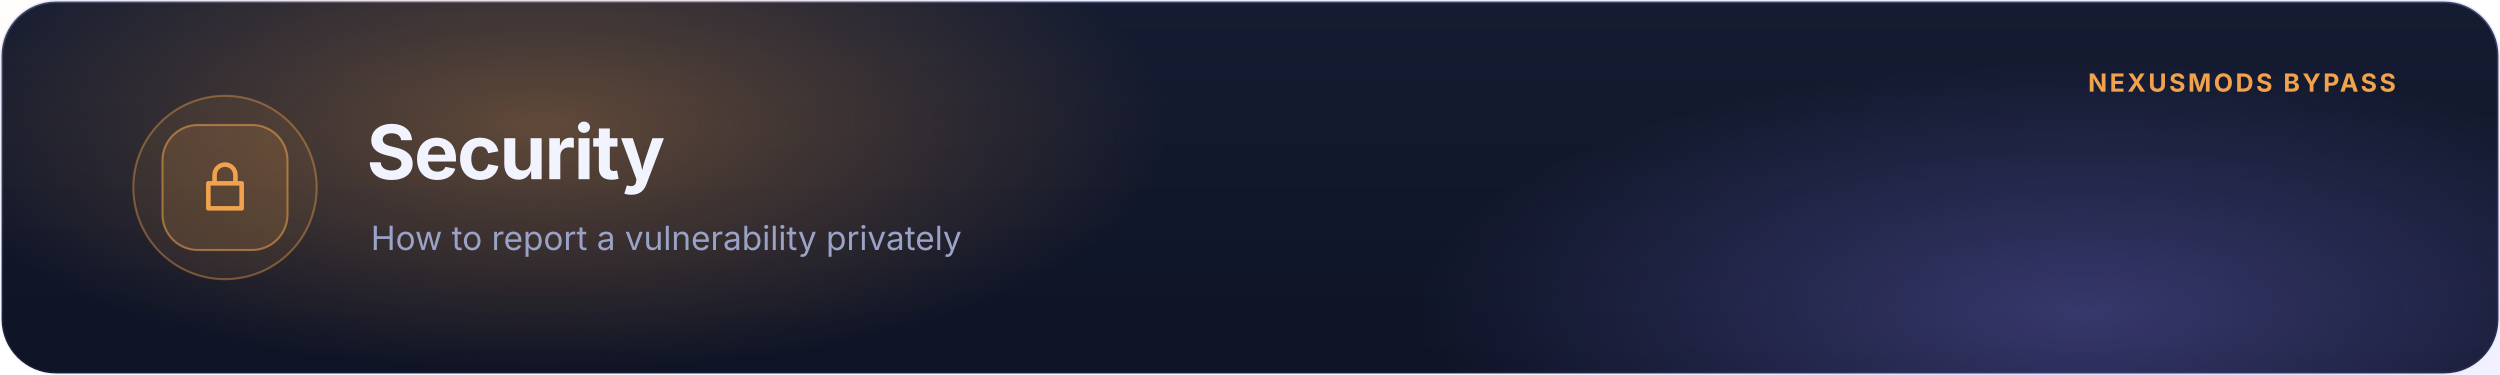
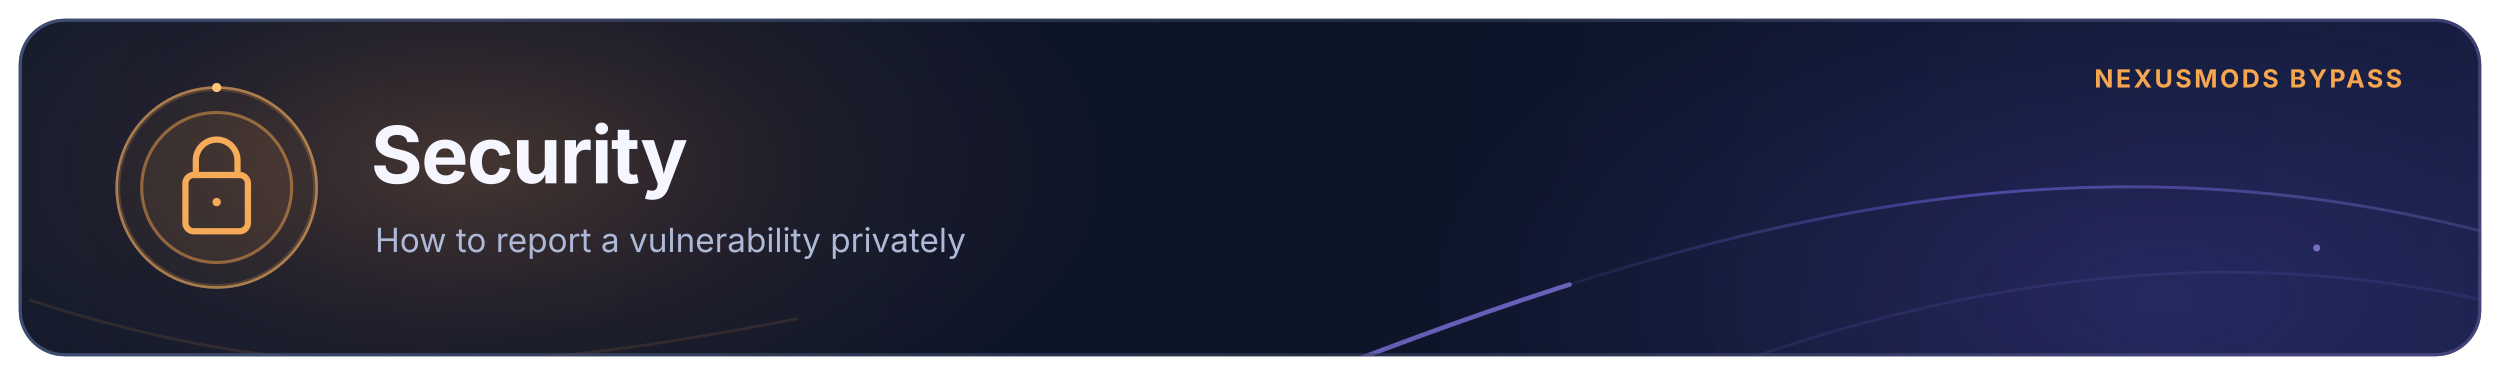
- <svg xmlns="http://www.w3.org/2000/svg" width="1200" height="180" viewBox="0 0 1200 180" role="img" aria-labelledby="t d">
-   <style>text { font-family: 'Segoe UI Variable Text', 'Segoe UI', Inter, system-ui, -apple-system, Helvetica, Arial, sans-serif; } .glow-a { animation: drift 14s ease-in-out infinite alternate; } .halo { transform-box: fill-box; transform-origin: center; animation: pulse 4.5s ease-in-out infinite; }
-   @keyframes drift { to { transform: translate(120px, 20px); } } @keyframes pulse { 0%,100% { transform: scale(.92); opacity: .65; } 50% { transform: scale(1.06); opacity: 1; } } @media (prefers-reduced-motion: reduce) { * { animation: none !important; } }</style>
+ <svg xmlns="http://www.w3.org/2000/svg" width="1200" height="180" viewBox="0 0 1200 180" role="img" aria-labelledby="security-title security-description">
+   <style>
+     text { font-family: Inter, 'Segoe UI', Arial, sans-serif; }
+     .light-trail { stroke-dasharray: 115 990; animation: travel 12s linear infinite; }
+     @keyframes travel { to { stroke-dashoffset: -1105; } }
+     @media (prefers-reduced-motion: reduce) {
+       .light-trail { animation: none; opacity: 0; }
+       .motion { display: none; }
+     }
+   </style>
  <defs>
-     <linearGradient id="face" x1="0" y1="0" x2="0" y2="1">
-       <stop stop-color="#151c31" />
-       <stop offset="1" stop-color="#0e1325" />
+     <linearGradient id="surface" x1="0" y1="0" x2="1200" y2="180" gradientUnits="userSpaceOnUse">
+       <stop stop-color="#10192d" />
+       <stop offset="0.52" stop-color="#0c1427" />
+       <stop offset="1" stop-color="#131b3b" />
    </linearGradient>
-     <linearGradient id="edge" x1="0" y1="0" x2="0" y2="1">
-       <stop stop-color="#aab4ff" stop-opacity=".26" />
-       <stop offset="1" stop-color="#aab4ff" stop-opacity=".07" />
+     <linearGradient id="outline" x1="0" y1="0" x2="1200" y2="180" gradientUnits="userSpaceOnUse">
+       <stop stop-color="#4c5f8c" stop-opacity="0.75" />
+       <stop offset="0.53" stop-color="#37445f" stop-opacity="0.55" />
+       <stop offset="1" stop-color="#5d5a98" stop-opacity="0.6" />
    </linearGradient>
-     <linearGradient id="accent" x1="0" y1="0" x2="1" y2="0">
-       <stop stop-color="#f0a24d" />
-       <stop offset=".5" stop-color="#8b83ff" />
-       <stop offset="1" stop-color="#45c8e6" />
+     <radialGradient id="warm-haze">
+       <stop stop-color="#e99446" stop-opacity="0.25" />
+       <stop offset="0.52" stop-color="#dc7534" stop-opacity="0.08" />
+       <stop offset="1" stop-color="#dc7534" stop-opacity="0" />
+     </radialGradient>
+     <radialGradient id="violet-haze">
+       <stop stop-color="#6255d9" stop-opacity="0.26" />
+       <stop offset="0.7" stop-color="#6255d9" stop-opacity="0.065" />
+       <stop offset="1" stop-color="#6255d9" stop-opacity="0" />
+     </radialGradient>
+     <linearGradient id="arc" x1="680" y1="165" x2="1190" y2="96" gradientUnits="userSpaceOnUse">
+       <stop stop-color="#44518c" stop-opacity="0" />
+       <stop offset="0.55" stop-color="#7466ed" stop-opacity="0.55" />
+       <stop offset="1" stop-color="#a292ff" stop-opacity="0.2" />
    </linearGradient>
-     <radialGradient id="glowA">
-       <stop stop-color="#f0a24d" stop-opacity=".35" />
-       <stop offset="1" stop-color="#f0a24d" stop-opacity="0" />
-     </radialGradient>
-     <radialGradient id="glowB">
-       <stop stop-color="#8b83ff" stop-opacity=".32" />
-       <stop offset="1" stop-color="#8b83ff" stop-opacity="0" />
-     </radialGradient>
+     <clipPath id="frame-clip">
+       <rect x="9" y="9" width="1182" height="162" rx="22" />
+     </clipPath>
  </defs>
-   <rect x=".75" y=".75" width="1198.5" height="178.5" rx="26" fill="url(#face)" stroke="url(#edge)" stroke-width="1.5" />
-   <ellipse class="glow-a" cx="260" cy="60" rx="300" ry="120" fill="url(#glowA)" />
-   <ellipse cx="1000" cy="150" rx="320" ry="120" fill="url(#glowB)" />
-   <circle class="halo" cx="108" cy="90" r="44" fill="#f0a24d" fill-opacity=".08" stroke="#f0a24d" stroke-opacity=".4" />
-   <rect x="78" y="60" width="60" height="60" rx="17" fill="#f0a24d" fill-opacity=".14" stroke="#f0a24d" stroke-opacity=".55" />
-   <g transform="translate(92 74) scale(1)" fill="none" stroke="#f0a24d" stroke-width="2.2" stroke-linecap="round" stroke-linejoin="round">
-     <path d="M8 14h16v12H8zM11 14V10a5 5 0 0 1 10 0v4" />
+   <rect x="9" y="9" width="1182" height="162" rx="22" fill="url(#surface)" />
+   <g clip-path="url(#frame-clip)">
+     <ellipse cx="225" cy="80" rx="310" ry="153" fill="url(#warm-haze)" />
+     <ellipse cx="1040" cy="143" rx="360" ry="180" fill="url(#violet-haze)" />
+     <path d="M 14 144 C 150 188, 246 179, 383 153" fill="none" stroke="#d08b46" stroke-opacity="0.13" stroke-width="1.4" />
+     <path d="M 645 175 C 830 104, 1004 58, 1210 116" fill="none" stroke="url(#arc)" stroke-width="1.4" />
+     <path class="light-trail" d="M 645 175 C 830 104, 1004 58, 1210 116" fill="none" stroke="#9584ff" stroke-opacity="0.65" stroke-width="2.2" stroke-linecap="round" />
+     <path d="M 792 190 C 956 123, 1096 117, 1220 151" fill="none" stroke="#877bea" stroke-opacity="0.12" stroke-width="1.4" />
+     <circle cx="1112" cy="119" r="1.7" fill="#aa94ff" opacity="0.64" />
  </g>
-   <text x="176" y="86" font-size="36" font-weight="750" fill="#f1f4ff" letter-spacing="-.8">Security</text>
-   <text x="178" y="120" font-size="16" fill="#9aa3c7">How to report a vulnerability privately</text>
-   <text x="1150" y="44" font-size="12" font-weight="700" fill="#f0a24d" text-anchor="end" letter-spacing="1.2">NEXUSMODS BYPASS</text>
+   <rect x="9.75" y="9.75" width="1180.5" height="160.5" rx="21.25" fill="none" stroke="url(#outline)" stroke-width="1.5" />
+   <circle cx="104" cy="90" r="47" fill="#f2a34e" fill-opacity="0.045" stroke="#f2a34e" stroke-opacity="0.22" stroke-width="1.3" />
+   <circle cx="104" cy="90" r="36" fill="#f2a34e" fill-opacity="0.085" stroke="#f2a34e" stroke-opacity="0.5" stroke-width="1.5" />
+   <circle class="motion" cx="104" cy="90" r="48" fill="none" stroke="#f6b363" stroke-width="1.2" stroke-opacity="0.4">
+     <animate attributeName="r" values="43;55;55" keyTimes="0;0.62;1" dur="4.8s" repeatCount="indefinite" />
+     <animate attributeName="stroke-opacity" values="0.32;0;0" keyTimes="0;0.62;1" dur="4.8s" repeatCount="indefinite" />
+   </circle>
+   <circle class="motion" cx="104" cy="90" r="48" fill="none" stroke="#f6b363" stroke-width="1.2" stroke-opacity="0.4">
+     <animate attributeName="r" values="43;55;55" keyTimes="0;0.62;1" dur="4.8s" begin="2.4s" repeatCount="indefinite" />
+     <animate attributeName="stroke-opacity" values="0.32;0;0" keyTimes="0;0.62;1" dur="4.8s" begin="2.4s" repeatCount="indefinite" />
+   </circle>
+   <g fill="none" stroke="#f6ab58" stroke-width="3" stroke-linecap="round" stroke-linejoin="round">
+     <path d="M 94 84 V 77 A 10 10 0 0 1 114 77 V 84" />
+     <rect x="89" y="84" width="30" height="27" rx="4" />
+   </g>
+   <circle cx="104" cy="97" r="2" fill="#f6ab58" />
+   <g class="motion">
+     <circle cx="104" cy="42" r="2.2" fill="#ffc47a">
+       <animateTransform attributeName="transform" type="rotate" from="0 104 90" to="360 104 90" dur="16s" repeatCount="indefinite" />
+     </circle>
+   </g>
+   <text x="178" y="88" fill="#f5f6ff" font-size="38" font-weight="750" letter-spacing="-0.7">Security</text>
+   <text x="180" y="121" fill="#aeb9d8" font-size="16" font-weight="400">How to report a vulnerability privately</text>
+   <text x="1153" y="42" text-anchor="end" fill="#f6a64e" font-size="12" font-weight="700" letter-spacing="1.2">NEXUSMODS BYPASS</text>
</svg>
